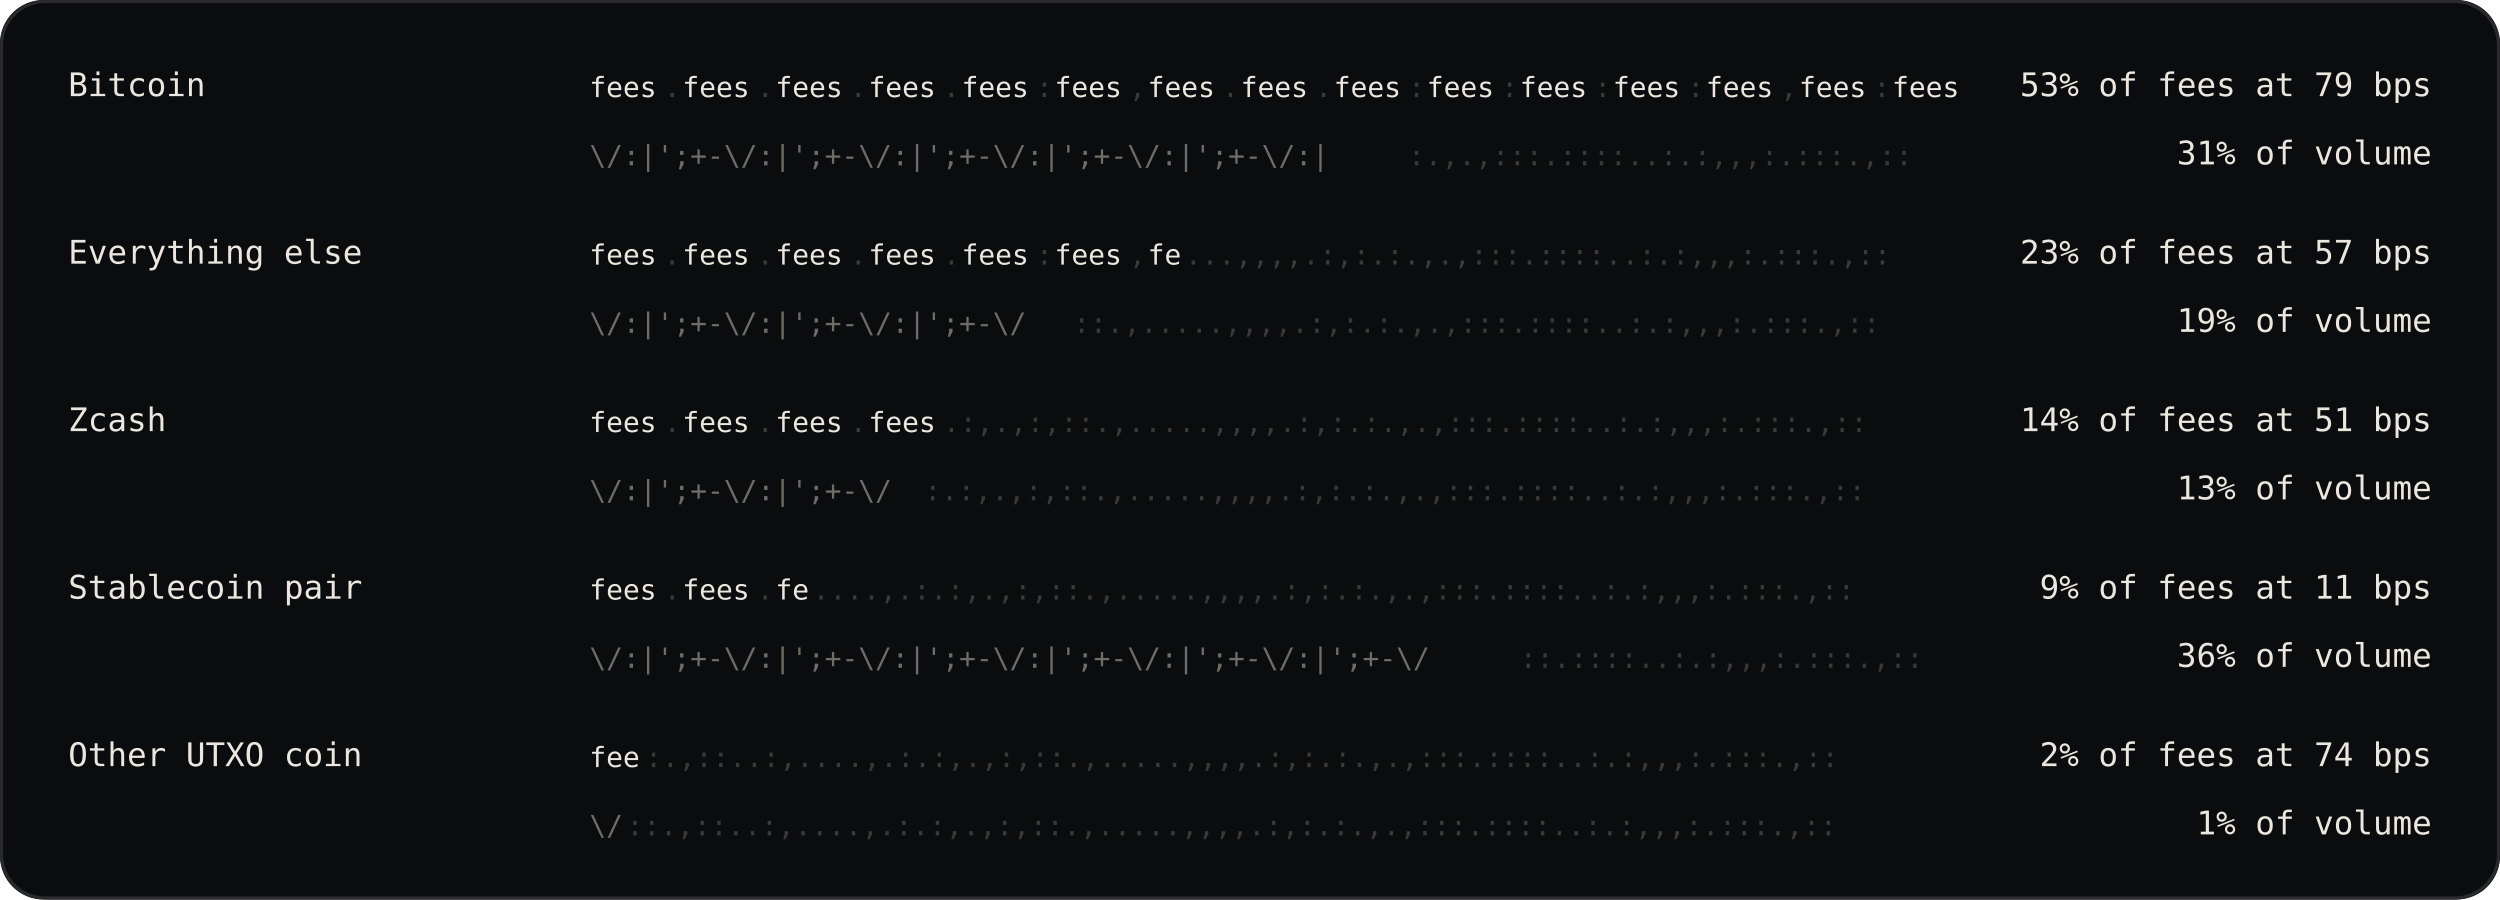
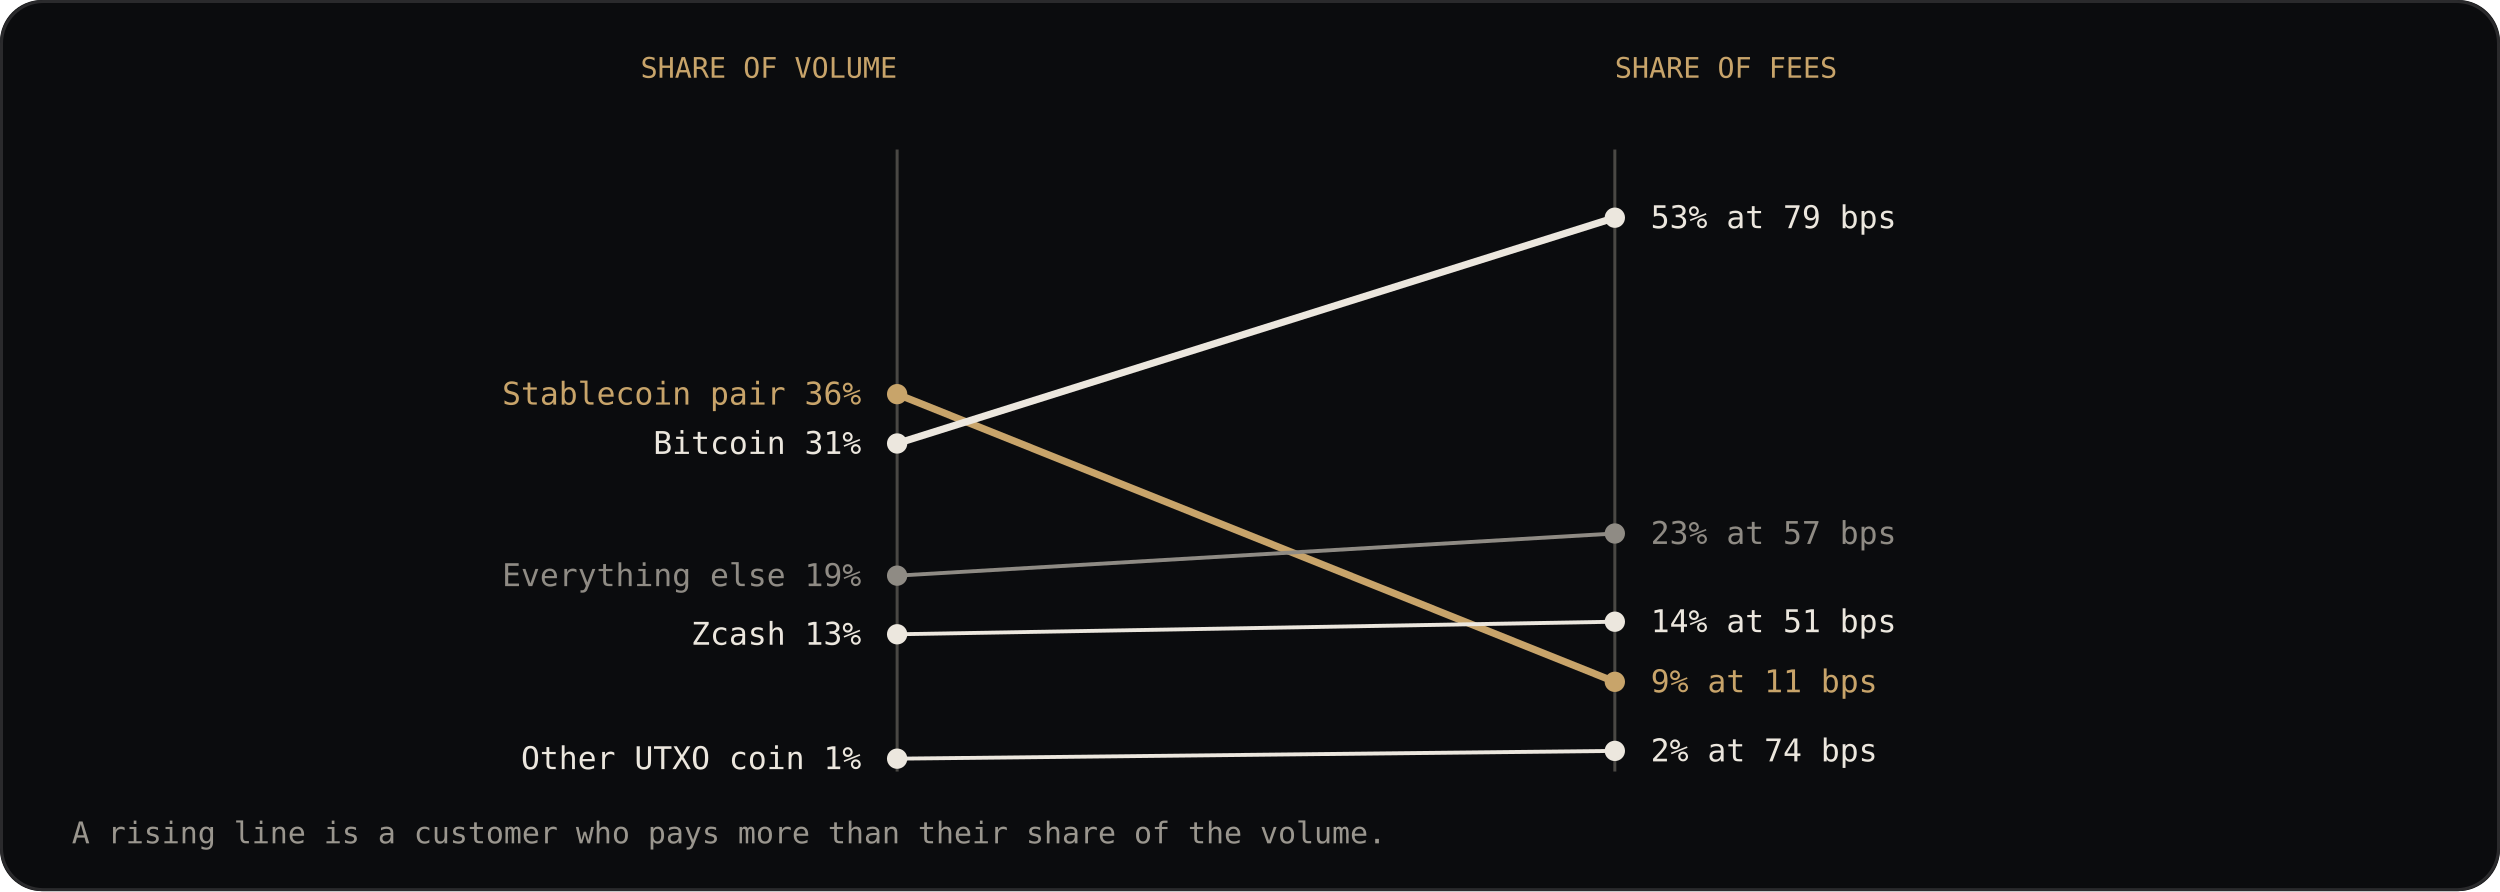
- <svg xmlns="http://www.w3.org/2000/svg" viewBox="0 0 806 290" width="806" height="290" font-family="'JetBrains Mono', ui-monospace, SFMono-Regular, Menlo, Consolas, monospace" font-size="9">
-   <rect width="806" height="290" rx="14" fill="#0b0c0e" />
-   <rect x="0.5" y="0.5" width="805" height="289" rx="14" fill="none" stroke="#2a2a2c" />
-   <text x="22.0" y="31.0" fill="#ece7de" font-size="10.5" text-anchor="start">Bitcoin</text>
-   <text x="190.0" y="31.3" fill="#ece7de" textLength="24.0" lengthAdjust="spacingAndGlyphs">fees</text>
-   <text x="214.0" y="31.3" fill="#3a3936" textLength="6.0" lengthAdjust="spacingAndGlyphs">.</text>
-   <text x="220.0" y="31.3" fill="#ece7de" textLength="24.0" lengthAdjust="spacingAndGlyphs">fees</text>
-   <text x="244.0" y="31.3" fill="#3a3936" textLength="6.0" lengthAdjust="spacingAndGlyphs">.</text>
-   <text x="250.0" y="31.3" fill="#ece7de" textLength="24.0" lengthAdjust="spacingAndGlyphs">fees</text>
-   <text x="274.0" y="31.3" fill="#3a3936" textLength="6.0" lengthAdjust="spacingAndGlyphs">.</text>
-   <text x="280.0" y="31.3" fill="#ece7de" textLength="24.0" lengthAdjust="spacingAndGlyphs">fees</text>
-   <text x="304.0" y="31.3" fill="#3a3936" textLength="6.0" lengthAdjust="spacingAndGlyphs">.</text>
-   <text x="310.0" y="31.3" fill="#ece7de" textLength="24.0" lengthAdjust="spacingAndGlyphs">fees</text>
-   <text x="334.0" y="31.3" fill="#3a3936" textLength="6.0" lengthAdjust="spacingAndGlyphs">:</text>
-   <text x="340.0" y="31.3" fill="#ece7de" textLength="24.0" lengthAdjust="spacingAndGlyphs">fees</text>
-   <text x="364.0" y="31.3" fill="#3a3936" textLength="6.0" lengthAdjust="spacingAndGlyphs">,</text>
-   <text x="370.0" y="31.3" fill="#ece7de" textLength="24.0" lengthAdjust="spacingAndGlyphs">fees</text>
-   <text x="394.0" y="31.3" fill="#3a3936" textLength="6.0" lengthAdjust="spacingAndGlyphs">.</text>
-   <text x="400.0" y="31.3" fill="#ece7de" textLength="24.0" lengthAdjust="spacingAndGlyphs">fees</text>
-   <text x="424.0" y="31.3" fill="#3a3936" textLength="6.0" lengthAdjust="spacingAndGlyphs">.</text>
-   <text x="430.0" y="31.3" fill="#ece7de" textLength="24.0" lengthAdjust="spacingAndGlyphs">fees</text>
-   <text x="454.0" y="31.3" fill="#3a3936" textLength="6.0" lengthAdjust="spacingAndGlyphs">:</text>
-   <text x="460.0" y="31.3" fill="#ece7de" textLength="24.0" lengthAdjust="spacingAndGlyphs">fees</text>
-   <text x="484.0" y="31.3" fill="#3a3936" textLength="6.0" lengthAdjust="spacingAndGlyphs">:</text>
-   <text x="490.0" y="31.3" fill="#ece7de" textLength="24.0" lengthAdjust="spacingAndGlyphs">fees</text>
-   <text x="514.0" y="31.3" fill="#3a3936" textLength="6.0" lengthAdjust="spacingAndGlyphs">:</text>
-   <text x="520.0" y="31.3" fill="#ece7de" textLength="24.0" lengthAdjust="spacingAndGlyphs">fees</text>
-   <text x="544.0" y="31.3" fill="#3a3936" textLength="6.0" lengthAdjust="spacingAndGlyphs">:</text>
-   <text x="550.0" y="31.3" fill="#ece7de" textLength="24.0" lengthAdjust="spacingAndGlyphs">fees</text>
-   <text x="574.0" y="31.3" fill="#3a3936" textLength="6.0" lengthAdjust="spacingAndGlyphs">,</text>
-   <text x="580.0" y="31.3" fill="#ece7de" textLength="24.0" lengthAdjust="spacingAndGlyphs">fees</text>
-   <text x="604.0" y="31.3" fill="#3a3936" textLength="6.0" lengthAdjust="spacingAndGlyphs">:</text>
-   <text x="610.0" y="31.3" fill="#ece7de" textLength="24.0" lengthAdjust="spacingAndGlyphs">fees</text>
-   <text x="784.0" y="31.0" fill="#ece7de" font-size="10.5" text-anchor="end">53% of fees at 79 bps</text>
-   <text x="22.0" y="53.0" fill="#9a968e" font-size="10.5" text-anchor="start" />
-   <text x="190.0" y="53.3" fill="#6f6c66" textLength="264.0" lengthAdjust="spacingAndGlyphs">\/:|';+-\/:|';+-\/:|';+-\/:|';+-\/:|';+-\/:|</text>
-   <text x="454.0" y="53.3" fill="#3a3936" textLength="180.0" lengthAdjust="spacingAndGlyphs">:.,.,:::.::::..:.:,,,:.:::.,::</text>
-   <text x="784.0" y="53.0" fill="#ece7de" font-size="10.5" text-anchor="end">31% of volume</text>
-   <text x="22.0" y="85.0" fill="#ece7de" font-size="10.5" text-anchor="start">Everything else</text>
-   <text x="190.0" y="85.3" fill="#ece7de" textLength="24.0" lengthAdjust="spacingAndGlyphs">fees</text>
-   <text x="214.0" y="85.3" fill="#3a3936" textLength="6.0" lengthAdjust="spacingAndGlyphs">.</text>
-   <text x="220.0" y="85.3" fill="#ece7de" textLength="24.0" lengthAdjust="spacingAndGlyphs">fees</text>
-   <text x="244.0" y="85.3" fill="#3a3936" textLength="6.0" lengthAdjust="spacingAndGlyphs">.</text>
-   <text x="250.0" y="85.3" fill="#ece7de" textLength="24.0" lengthAdjust="spacingAndGlyphs">fees</text>
-   <text x="274.0" y="85.3" fill="#3a3936" textLength="6.0" lengthAdjust="spacingAndGlyphs">.</text>
-   <text x="280.0" y="85.3" fill="#ece7de" textLength="24.0" lengthAdjust="spacingAndGlyphs">fees</text>
-   <text x="304.0" y="85.3" fill="#3a3936" textLength="6.0" lengthAdjust="spacingAndGlyphs">.</text>
-   <text x="310.0" y="85.3" fill="#ece7de" textLength="24.0" lengthAdjust="spacingAndGlyphs">fees</text>
-   <text x="334.0" y="85.3" fill="#3a3936" textLength="6.0" lengthAdjust="spacingAndGlyphs">:</text>
-   <text x="340.0" y="85.3" fill="#ece7de" textLength="24.0" lengthAdjust="spacingAndGlyphs">fees</text>
-   <text x="364.0" y="85.3" fill="#3a3936" textLength="6.0" lengthAdjust="spacingAndGlyphs">,</text>
-   <text x="370.0" y="85.3" fill="#ece7de" textLength="12.0" lengthAdjust="spacingAndGlyphs">fe</text>
-   <text x="382.0" y="85.3" fill="#3a3936" textLength="252.0" lengthAdjust="spacingAndGlyphs">...,,,,.:,:.:.,.,:::.::::..:.:,,,:.:::.,::</text>
-   <text x="784.0" y="85.0" fill="#ece7de" font-size="10.5" text-anchor="end">23% of fees at 57 bps</text>
-   <text x="22.0" y="107.0" fill="#9a968e" font-size="10.5" text-anchor="start" />
-   <text x="190.0" y="107.3" fill="#6f6c66" textLength="156.0" lengthAdjust="spacingAndGlyphs">\/:|';+-\/:|';+-\/:|';+-\/</text>
-   <text x="346.0" y="107.3" fill="#3a3936" textLength="288.0" lengthAdjust="spacingAndGlyphs">::.,.....,,,,.:,:.:.,.,:::.::::..:.:,,,:.:::.,::</text>
-   <text x="784.0" y="107.0" fill="#ece7de" font-size="10.5" text-anchor="end">19% of volume</text>
-   <text x="22.0" y="139.0" fill="#ece7de" font-size="10.5" text-anchor="start">Zcash</text>
-   <text x="190.0" y="139.3" fill="#ece7de" textLength="24.0" lengthAdjust="spacingAndGlyphs">fees</text>
-   <text x="214.0" y="139.3" fill="#3a3936" textLength="6.0" lengthAdjust="spacingAndGlyphs">.</text>
-   <text x="220.0" y="139.3" fill="#ece7de" textLength="24.0" lengthAdjust="spacingAndGlyphs">fees</text>
-   <text x="244.0" y="139.3" fill="#3a3936" textLength="6.0" lengthAdjust="spacingAndGlyphs">.</text>
-   <text x="250.0" y="139.3" fill="#ece7de" textLength="24.0" lengthAdjust="spacingAndGlyphs">fees</text>
-   <text x="274.0" y="139.3" fill="#3a3936" textLength="6.0" lengthAdjust="spacingAndGlyphs">.</text>
-   <text x="280.0" y="139.3" fill="#ece7de" textLength="24.0" lengthAdjust="spacingAndGlyphs">fees</text>
-   <text x="304.0" y="139.3" fill="#3a3936" textLength="330.0" lengthAdjust="spacingAndGlyphs">.:,.,:,::.,.....,,,,.:,:.:.,.,:::.::::..:.:,,,:.:::.,::</text>
-   <text x="784.0" y="139.0" fill="#ece7de" font-size="10.5" text-anchor="end">14% of fees at 51 bps</text>
-   <text x="22.0" y="161.0" fill="#9a968e" font-size="10.5" text-anchor="start" />
-   <text x="190.0" y="161.3" fill="#6f6c66" textLength="108.0" lengthAdjust="spacingAndGlyphs">\/:|';+-\/:|';+-\/</text>
-   <text x="298.0" y="161.3" fill="#3a3936" textLength="336.0" lengthAdjust="spacingAndGlyphs">:.:,.,:,::.,.....,,,,.:,:.:.,.,:::.::::..:.:,,,:.:::.,::</text>
-   <text x="784.0" y="161.0" fill="#ece7de" font-size="10.5" text-anchor="end">13% of volume</text>
-   <text x="22.0" y="193.0" fill="#ece7de" font-size="10.5" text-anchor="start">Stablecoin pair</text>
-   <text x="190.0" y="193.3" fill="#ece7de" textLength="24.0" lengthAdjust="spacingAndGlyphs">fees</text>
-   <text x="214.0" y="193.3" fill="#3a3936" textLength="6.0" lengthAdjust="spacingAndGlyphs">.</text>
-   <text x="220.0" y="193.3" fill="#ece7de" textLength="24.0" lengthAdjust="spacingAndGlyphs">fees</text>
-   <text x="244.0" y="193.3" fill="#3a3936" textLength="6.0" lengthAdjust="spacingAndGlyphs">.</text>
-   <text x="250.0" y="193.3" fill="#ece7de" textLength="12.0" lengthAdjust="spacingAndGlyphs">fe</text>
-   <text x="262.0" y="193.3" fill="#3a3936" textLength="372.0" lengthAdjust="spacingAndGlyphs">....,.:.:,.,:,::.,.....,,,,.:,:.:.,.,:::.::::..:.:,,,:.:::.,::</text>
-   <text x="784.0" y="193.0" fill="#ece7de" font-size="10.5" text-anchor="end">9% of fees at 11 bps</text>
-   <text x="22.0" y="215.0" fill="#9a968e" font-size="10.5" text-anchor="start" />
-   <text x="190.0" y="215.3" fill="#6f6c66" textLength="300.0" lengthAdjust="spacingAndGlyphs">\/:|';+-\/:|';+-\/:|';+-\/:|';+-\/:|';+-\/:|';+-\/</text>
-   <text x="490.0" y="215.3" fill="#3a3936" textLength="144.0" lengthAdjust="spacingAndGlyphs">::.::::..:.:,,,:.:::.,::</text>
-   <text x="784.0" y="215.0" fill="#ece7de" font-size="10.5" text-anchor="end">36% of volume</text>
-   <text x="22.0" y="247.0" fill="#ece7de" font-size="10.5" text-anchor="start">Other UTXO coin</text>
-   <text x="190.0" y="247.3" fill="#ece7de" textLength="18.0" lengthAdjust="spacingAndGlyphs">fee</text>
-   <text x="208.0" y="247.3" fill="#3a3936" textLength="426.0" lengthAdjust="spacingAndGlyphs">:.,::..:,....,.:.:,.,:,::.,.....,,,,.:,:.:.,.,:::.::::..:.:,,,:.:::.,::</text>
-   <text x="784.0" y="247.0" fill="#ece7de" font-size="10.5" text-anchor="end">2% of fees at 74 bps</text>
-   <text x="22.0" y="269.0" fill="#9a968e" font-size="10.5" text-anchor="start" />
-   <text x="190.0" y="269.3" fill="#6f6c66" textLength="12.0" lengthAdjust="spacingAndGlyphs">\/</text>
-   <text x="202.0" y="269.3" fill="#3a3936" textLength="432.0" lengthAdjust="spacingAndGlyphs">::.,::..:,....,.:.:,.,:,::.,.....,,,,.:,:.:.,.,:::.::::..:.:,,,:.:::.,::</text>
-   <text x="784.0" y="269.0" fill="#ece7de" font-size="10.5" text-anchor="end">1% of volume</text>
+ <svg xmlns="http://www.w3.org/2000/svg" viewBox="0 0 836 298" width="836" height="298" font-family="'JetBrains Mono', ui-monospace, SFMono-Regular, Menlo, Consolas, monospace" font-size="9">
+   <rect width="836" height="298" rx="14" fill="#0b0c0e" />
+   <rect x="0.5" y="0.5" width="835" height="297" rx="14" fill="none" stroke="#2a2a2c" />
+   <text x="300.0" y="26.0" fill="#c8a46a" font-size="9.5" font-weight="500" text-anchor="end">SHARE OF VOLUME</text>
+   <text x="540.0" y="26.0" fill="#c8a46a" font-size="9.5" font-weight="500" text-anchor="start">SHARE OF FEES</text>
+   <line x1="300.0" x2="300.0" y1="50.0" y2="258.0" stroke="#4a4844" />
+   <line x1="540.0" x2="540.0" y1="50.0" y2="258.0" stroke="#4a4844" />
+   <line x1="300.0" y1="253.7" x2="540.0" y2="251.1" stroke="#ece7de" stroke-width="1.3" stroke-linecap="round" />
+   <circle cx="300.0" cy="253.7" r="3.4" fill="#ece7de" />
+   <circle cx="540.0" cy="251.1" r="3.4" fill="#ece7de" />
+   <text x="288.0" y="257.2" fill="#ece7de" font-size="10.5" font-weight="400" text-anchor="end">Other UTXO coin  1%</text>
+   <text x="552.0" y="254.6" fill="#ece7de" font-size="10.5" font-weight="400" text-anchor="start">2%  at 74 bps</text>
+   <line x1="300.0" y1="131.8" x2="540.0" y2="228.0" stroke="#c8a46a" stroke-width="2.4" stroke-linecap="round" />
+   <circle cx="300.0" cy="131.8" r="3.4" fill="#c8a46a" />
+   <circle cx="540.0" cy="228.0" r="3.4" fill="#c8a46a" />
+   <text x="288.0" y="135.3" fill="#c8a46a" font-size="10.5" font-weight="400" text-anchor="end">Stablecoin pair  36%</text>
+   <text x="552.0" y="231.5" fill="#c8a46a" font-size="10.5" font-weight="400" text-anchor="start">9%  at 11 bps</text>
+   <line x1="300.0" y1="212.1" x2="540.0" y2="207.9" stroke="#ece7de" stroke-width="1.3" stroke-linecap="round" />
+   <circle cx="300.0" cy="212.1" r="3.4" fill="#ece7de" />
+   <circle cx="540.0" cy="207.9" r="3.4" fill="#ece7de" />
+   <text x="288.0" y="215.6" fill="#ece7de" font-size="10.5" font-weight="400" text-anchor="end">Zcash  13%</text>
+   <text x="552.0" y="211.4" fill="#ece7de" font-size="10.5" font-weight="400" text-anchor="start">14%  at 51 bps</text>
+   <line x1="300.0" y1="192.5" x2="540.0" y2="178.4" stroke="#8f8b84" stroke-width="1.3" stroke-linecap="round" />
+   <circle cx="300.0" cy="192.5" r="3.4" fill="#8f8b84" />
+   <circle cx="540.0" cy="178.4" r="3.4" fill="#8f8b84" />
+   <text x="288.0" y="196.0" fill="#8f8b84" font-size="10.5" font-weight="400" text-anchor="end">Everything else  19%</text>
+   <text x="552.0" y="181.9" fill="#8f8b84" font-size="10.5" font-weight="400" text-anchor="start">23%  at 57 bps</text>
+   <line x1="300.0" y1="148.3" x2="540.0" y2="72.8" stroke="#ece7de" stroke-width="2.4" stroke-linecap="round" />
+   <circle cx="300.0" cy="148.3" r="3.4" fill="#ece7de" />
+   <circle cx="540.0" cy="72.8" r="3.4" fill="#ece7de" />
+   <text x="288.0" y="151.8" fill="#ece7de" font-size="10.5" font-weight="400" text-anchor="end">Bitcoin  31%</text>
+   <text x="552.0" y="76.3" fill="#ece7de" font-size="10.5" font-weight="400" text-anchor="start">53%  at 79 bps</text>
+   <text x="24.0" y="282.0" fill="#9a968e" font-size="10" font-weight="400" text-anchor="start">A rising line is a customer who pays more than their share of the volume.</text>
</svg>
